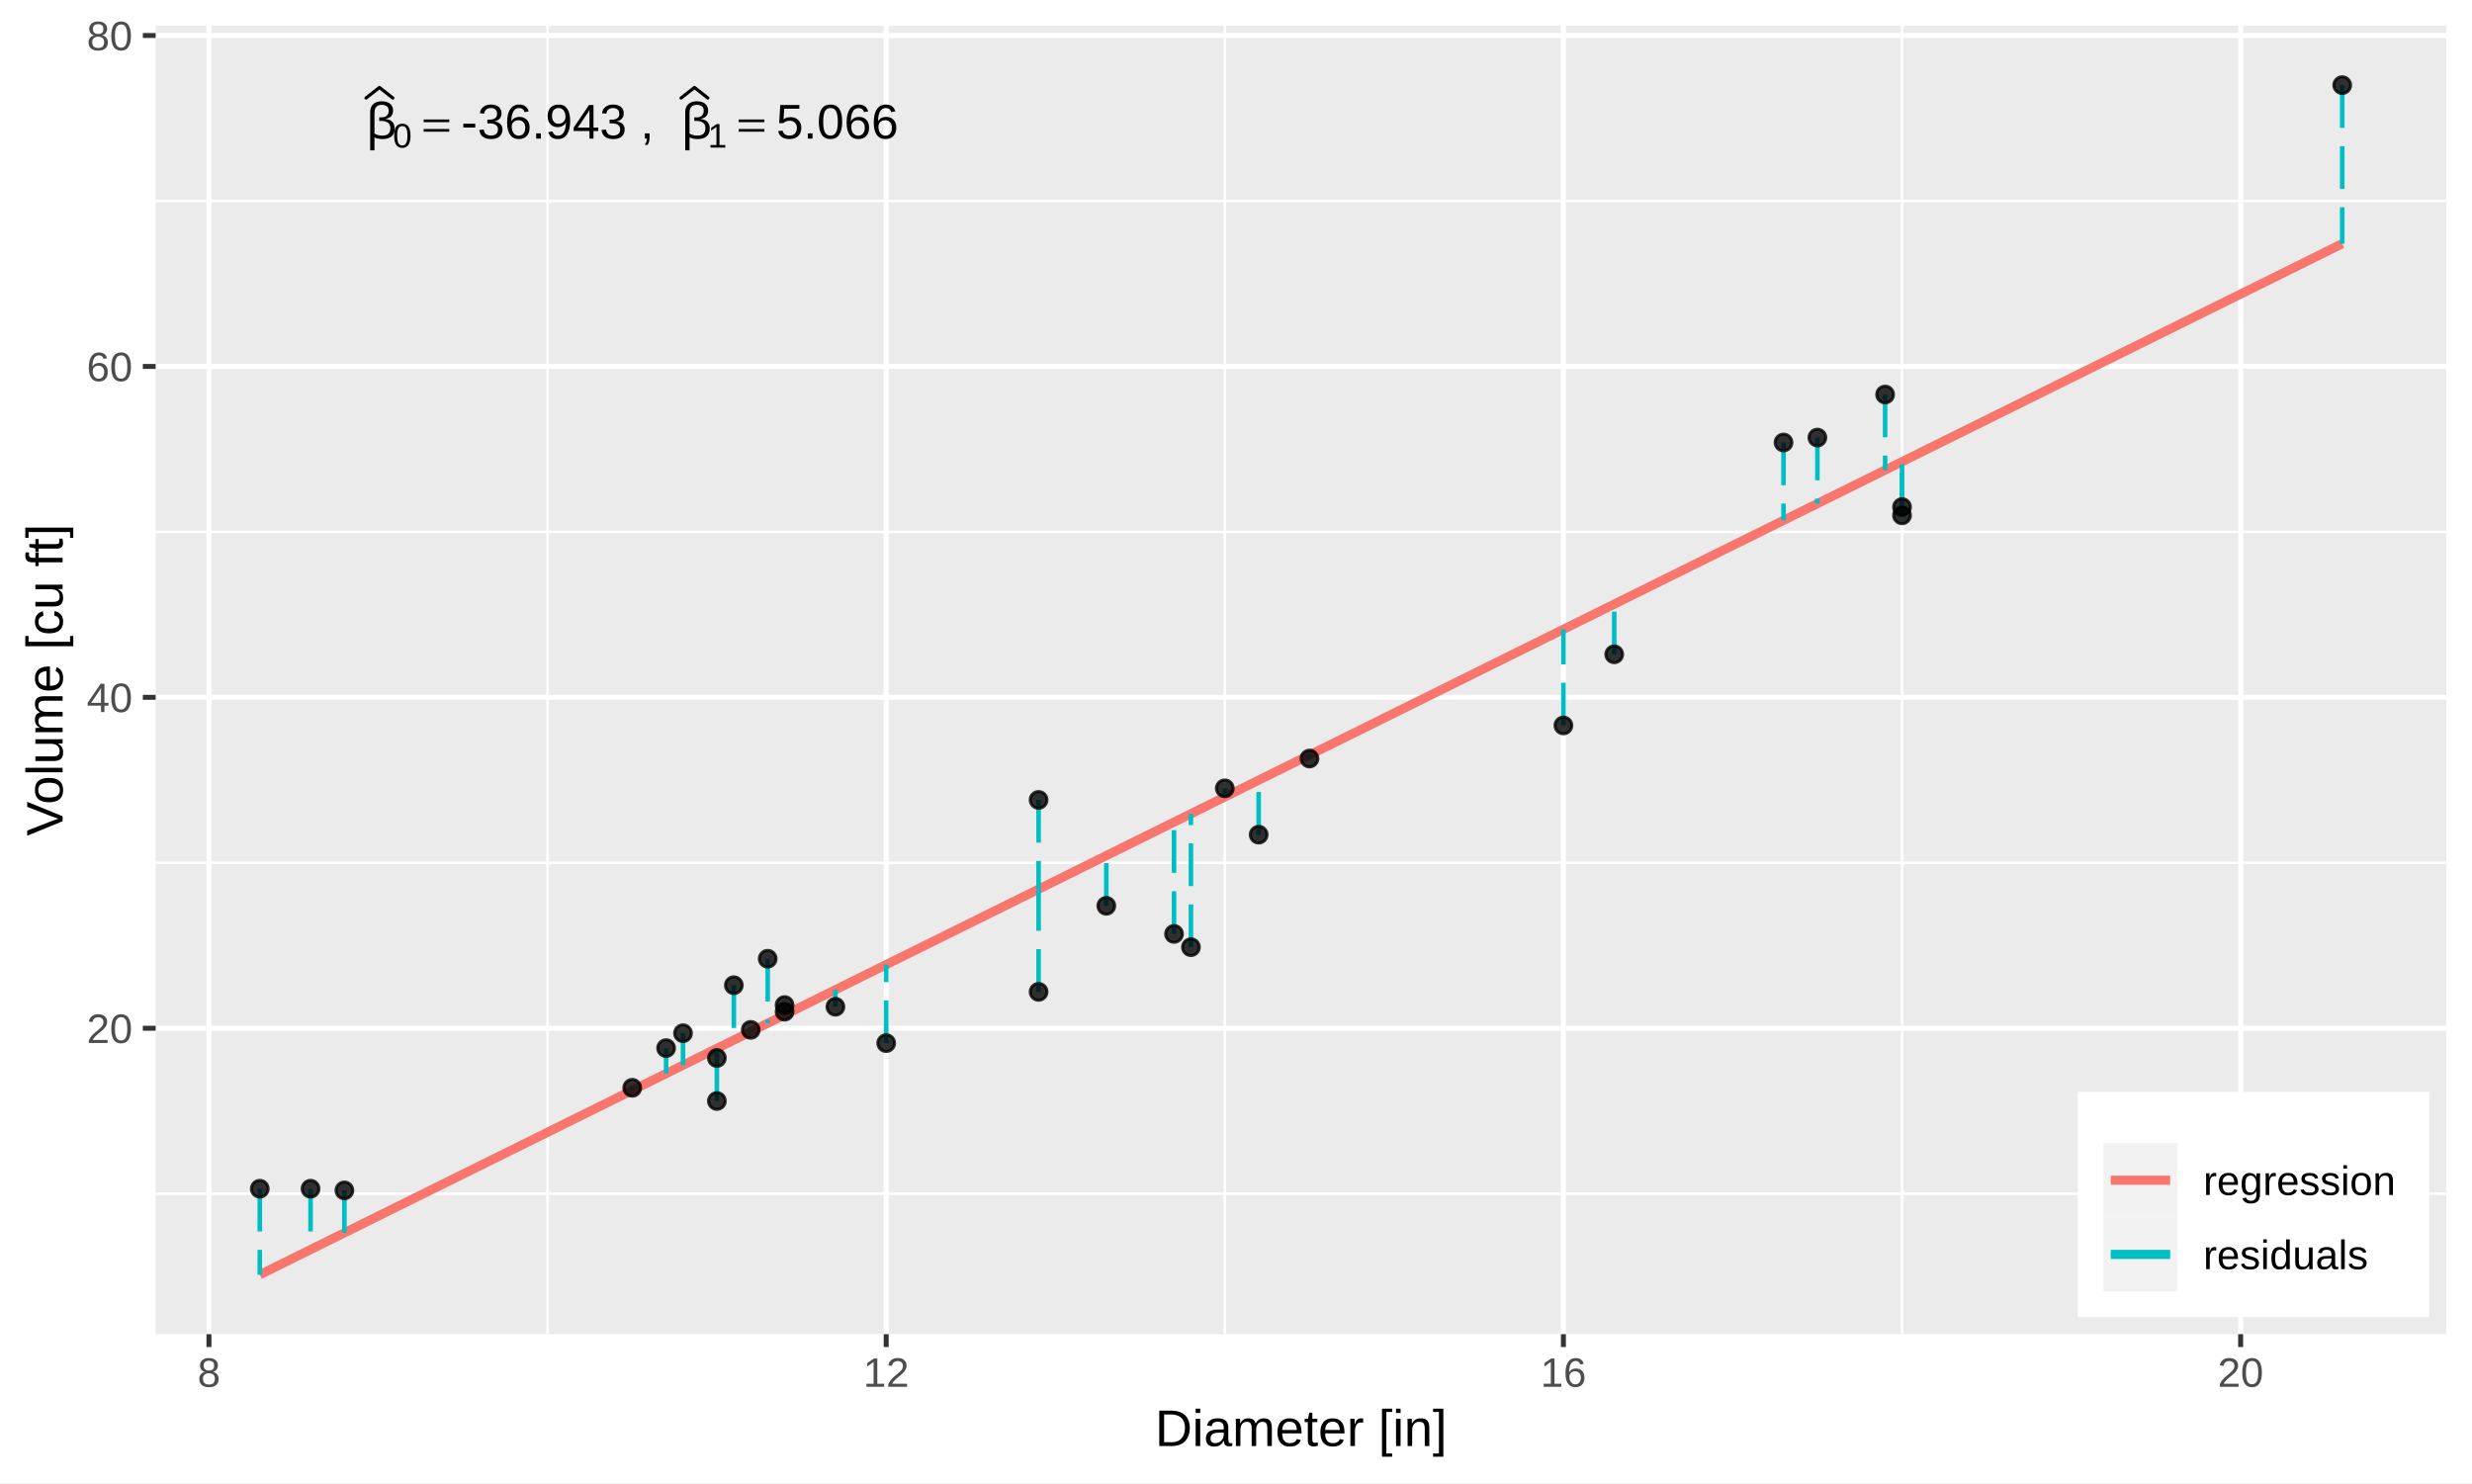
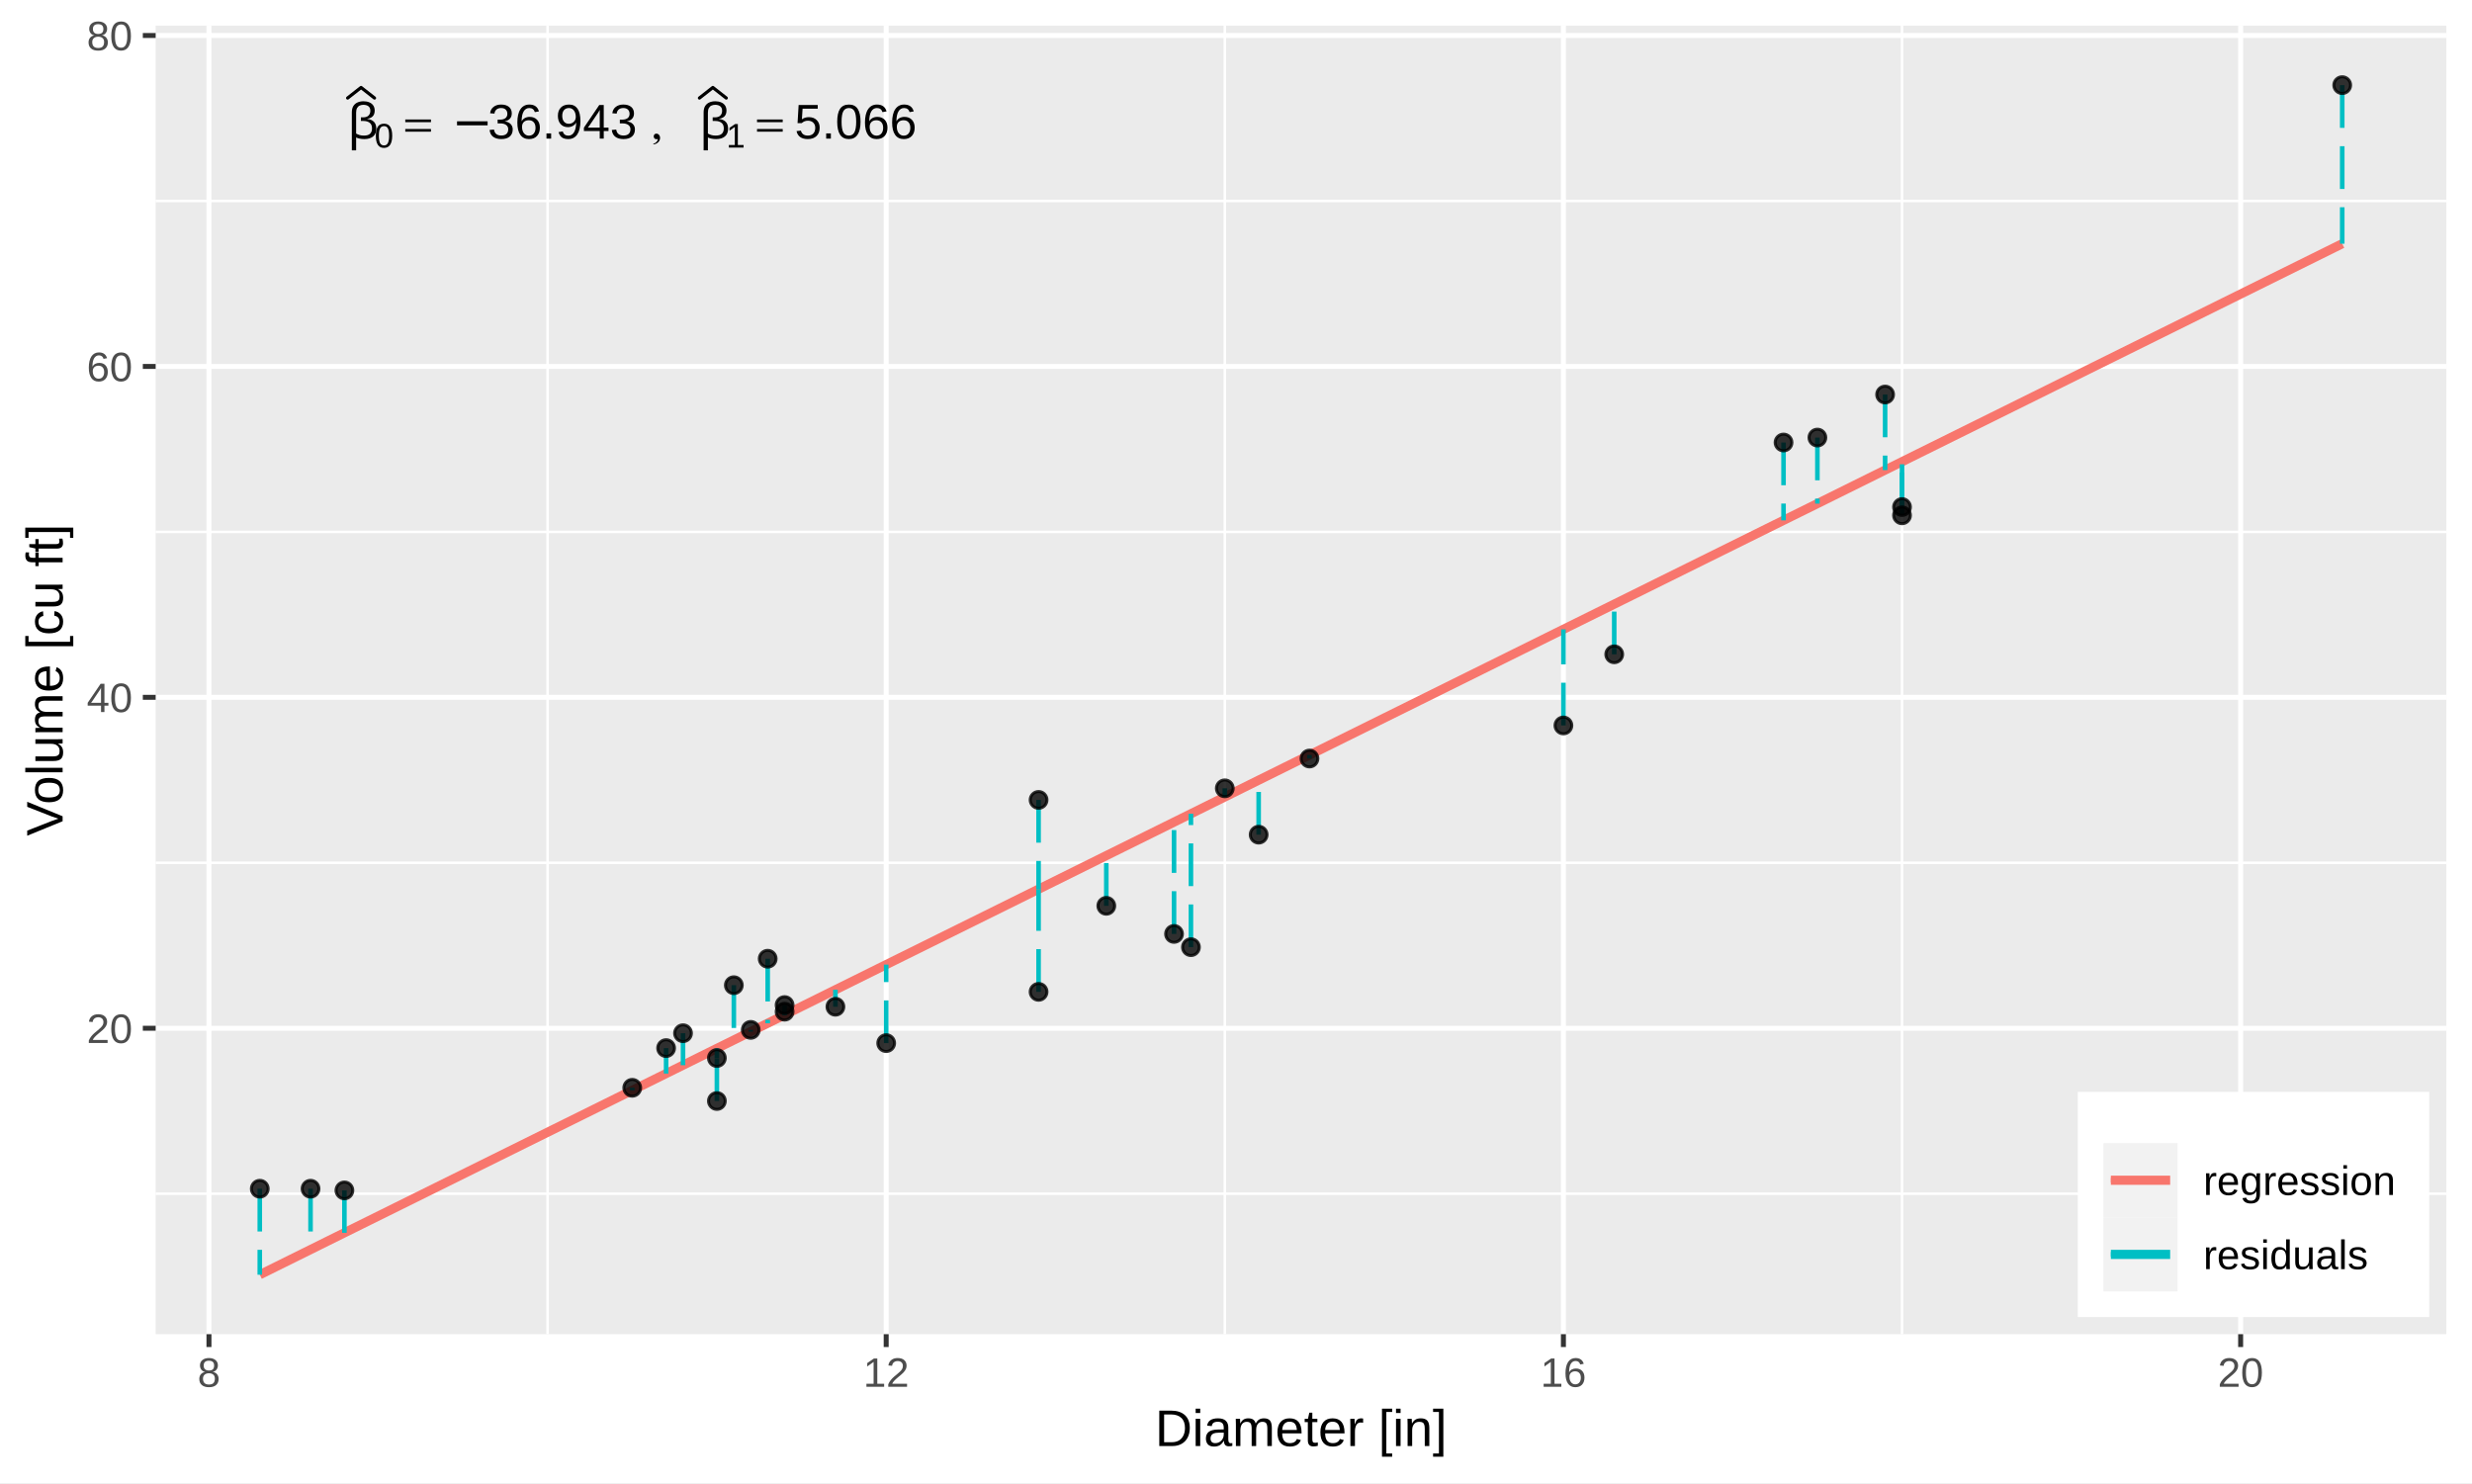
<svg xmlns="http://www.w3.org/2000/svg" class="svglite" width="576.00pt" height="345.60pt" viewBox="0 0 576.00 345.60">
  <defs>
    <style type="text/css">
    .svglite line, .svglite polyline, .svglite polygon, .svglite path, .svglite rect, .svglite circle {
      fill: none;
      stroke: #000000;
      stroke-linecap: round;
      stroke-linejoin: round;
      stroke-miterlimit: 10.00;
+     }
+     .svglite text {
+       white-space: pre;
    }
  </style>
  </defs>
  <rect width="100%" height="100%" style="stroke: none; fill: #FFFFFF;" />
  <defs>
    <clipPath id="cpMC4wMHw1NzYuMDB8MC4wMHwzNDUuNjA=">
      <rect x="0.00" y="0.00" width="576.00" height="345.60" />
    </clipPath>
  </defs>
  <g clip-path="url(#cpMC4wMHw1NzYuMDB8MC4wMHwzNDUuNjA=)">
    <rect x="0" y="0.00" width="576.00" height="345.60" style="stroke-width: 1.16; stroke: #FFFFFF; fill: #FFFFFF;" />
  </g>
  <defs>
    <clipPath id="cpMzYuMjd8NTcwLjAyfDUuOTh8MzEwLjky">
      <rect x="36.27" y="5.98" width="533.75" height="304.94" />
    </clipPath>
  </defs>
  <g clip-path="url(#cpMzYuMjd8NTcwLjAyfDUuOTh8MzEwLjky)">
    <rect x="36.27" y="5.98" width="533.75" height="304.94" style="stroke-width: 1.16; stroke: none; fill: #EBEBEB;" />
    <polyline points="36.27,278.18 570.02,278.18 " style="stroke-width: 0.58; stroke: #FFFFFF; stroke-linecap: butt;" />
    <polyline points="36.27,201.06 570.02,201.06 " style="stroke-width: 0.58; stroke: #FFFFFF; stroke-linecap: butt;" />
    <polyline points="36.27,123.95 570.02,123.95 " style="stroke-width: 0.58; stroke: #FFFFFF; stroke-linecap: butt;" />
    <polyline points="36.27,46.83 570.02,46.83 " style="stroke-width: 0.58; stroke: #FFFFFF; stroke-linecap: butt;" />
    <polyline points="127.59,310.92 127.59,5.98 " style="stroke-width: 0.58; stroke: #FFFFFF; stroke-linecap: butt;" />
    <polyline points="285.39,310.92 285.39,5.98 " style="stroke-width: 0.58; stroke: #FFFFFF; stroke-linecap: butt;" />
    <polyline points="443.19,310.92 443.19,5.98 " style="stroke-width: 0.58; stroke: #FFFFFF; stroke-linecap: butt;" />
    <polyline points="36.27,239.62 570.02,239.62 " style="stroke-width: 1.16; stroke: #FFFFFF; stroke-linecap: butt;" />
    <polyline points="36.27,162.50 570.02,162.50 " style="stroke-width: 1.16; stroke: #FFFFFF; stroke-linecap: butt;" />
    <polyline points="36.27,85.39 570.02,85.39 " style="stroke-width: 1.16; stroke: #FFFFFF; stroke-linecap: butt;" />
    <polyline points="36.27,8.27 570.02,8.27 " style="stroke-width: 1.16; stroke: #FFFFFF; stroke-linecap: butt;" />
    <polyline points="48.69,310.92 48.69,5.98 " style="stroke-width: 1.16; stroke: #FFFFFF; stroke-linecap: butt;" />
    <polyline points="206.49,310.92 206.49,5.98 " style="stroke-width: 1.16; stroke: #FFFFFF; stroke-linecap: butt;" />
    <polyline points="364.29,310.92 364.29,5.98 " style="stroke-width: 1.16; stroke: #FFFFFF; stroke-linecap: butt;" />
    <polyline points="522.09,310.92 522.09,5.98 " style="stroke-width: 1.16; stroke: #FFFFFF; stroke-linecap: butt;" />
    <polyline points="60.53,297.06 72.36,291.20 80.25,287.29 147.32,254.09 155.21,250.18 159.15,248.23 167.04,244.32 167.04,244.32 170.99,242.37 174.93,240.41 178.88,238.46 182.82,236.51 182.82,236.51 194.66,230.65 206.49,224.79 242.00,207.21 242.00,207.21 257.78,199.39 273.56,191.58 277.50,189.63 285.39,185.72 293.28,181.81 305.12,175.95 364.29,146.65 376.13,140.79 415.58,121.26 423.47,117.36 439.25,109.54 443.19,107.59 443.19,107.59 545.76,56.80 " style="stroke-width: 2.13; stroke: #F8766D; stroke-linecap: butt;" />
    <line x1="60.53" y1="277.02" x2="60.53" y2="297.06" style="stroke-width: 1.07; stroke: #00BFC4; stroke-dasharray: 9.96,4.27; stroke-linecap: butt;" />
    <line x1="72.36" y1="277.02" x2="72.36" y2="291.20" style="stroke-width: 1.07; stroke: #00BFC4; stroke-dasharray: 9.96,4.27; stroke-linecap: butt;" />
    <line x1="80.25" y1="277.41" x2="80.25" y2="287.29" style="stroke-width: 1.07; stroke: #00BFC4; stroke-dasharray: 9.96,4.27; stroke-linecap: butt;" />
    <line x1="147.32" y1="253.50" x2="147.32" y2="254.09" style="stroke-width: 1.07; stroke: #00BFC4; stroke-dasharray: 9.96,4.27; stroke-linecap: butt;" />
    <line x1="155.21" y1="244.25" x2="155.21" y2="250.18" style="stroke-width: 1.07; stroke: #00BFC4; stroke-dasharray: 9.96,4.27; stroke-linecap: butt;" />
    <line x1="159.15" y1="240.78" x2="159.15" y2="248.23" style="stroke-width: 1.07; stroke: #00BFC4; stroke-dasharray: 9.96,4.27; stroke-linecap: butt;" />
    <line x1="167.04" y1="256.58" x2="167.04" y2="244.32" style="stroke-width: 1.07; stroke: #00BFC4; stroke-dasharray: 9.96,4.27; stroke-linecap: butt;" />
    <line x1="167.04" y1="246.56" x2="167.04" y2="244.32" style="stroke-width: 1.07; stroke: #00BFC4; stroke-dasharray: 9.96,4.27; stroke-linecap: butt;" />
    <line x1="170.99" y1="229.59" x2="170.99" y2="242.37" style="stroke-width: 1.07; stroke: #00BFC4; stroke-dasharray: 9.96,4.27; stroke-linecap: butt;" />
    <line x1="174.93" y1="240.00" x2="174.93" y2="240.41" style="stroke-width: 1.07; stroke: #00BFC4; stroke-dasharray: 9.96,4.27; stroke-linecap: butt;" />
    <line x1="178.88" y1="223.42" x2="178.88" y2="238.46" style="stroke-width: 1.07; stroke: #00BFC4; stroke-dasharray: 9.96,4.27; stroke-linecap: butt;" />
    <line x1="182.82" y1="235.76" x2="182.82" y2="236.51" style="stroke-width: 1.07; stroke: #00BFC4; stroke-dasharray: 9.96,4.27; stroke-linecap: butt;" />
    <line x1="182.82" y1="234.22" x2="182.82" y2="236.51" style="stroke-width: 1.07; stroke: #00BFC4; stroke-dasharray: 9.96,4.27; stroke-linecap: butt;" />
    <line x1="194.66" y1="234.61" x2="194.66" y2="230.65" style="stroke-width: 1.07; stroke: #00BFC4; stroke-dasharray: 9.96,4.27; stroke-linecap: butt;" />
    <line x1="206.49" y1="243.09" x2="206.49" y2="224.79" style="stroke-width: 1.07; stroke: #00BFC4; stroke-dasharray: 9.96,4.27; stroke-linecap: butt;" />
    <line x1="242.00" y1="231.14" x2="242.00" y2="207.21" style="stroke-width: 1.07; stroke: #00BFC4; stroke-dasharray: 9.96,4.27; stroke-linecap: butt;" />
    <line x1="242.00" y1="186.41" x2="242.00" y2="207.21" style="stroke-width: 1.07; stroke: #00BFC4; stroke-dasharray: 9.96,4.27; stroke-linecap: butt;" />
    <line x1="257.78" y1="211.09" x2="257.78" y2="199.39" style="stroke-width: 1.07; stroke: #00BFC4; stroke-dasharray: 9.96,4.27; stroke-linecap: butt;" />
    <line x1="273.56" y1="217.64" x2="273.56" y2="191.58" style="stroke-width: 1.07; stroke: #00BFC4; stroke-dasharray: 9.96,4.27; stroke-linecap: butt;" />
    <line x1="277.50" y1="220.73" x2="277.50" y2="189.63" style="stroke-width: 1.07; stroke: #00BFC4; stroke-dasharray: 9.96,4.27; stroke-linecap: butt;" />
    <line x1="285.39" y1="183.71" x2="285.39" y2="185.72" style="stroke-width: 1.07; stroke: #00BFC4; stroke-dasharray: 9.96,4.27; stroke-linecap: butt;" />
    <line x1="293.28" y1="194.51" x2="293.28" y2="181.81" style="stroke-width: 1.07; stroke: #00BFC4; stroke-dasharray: 9.96,4.27; stroke-linecap: butt;" />
    <line x1="305.12" y1="176.77" x2="305.12" y2="175.95" style="stroke-width: 1.07; stroke: #00BFC4; stroke-dasharray: 9.96,4.27; stroke-linecap: butt;" />
    <line x1="364.29" y1="169.06" x2="364.29" y2="146.65" style="stroke-width: 1.07; stroke: #00BFC4; stroke-dasharray: 9.96,4.27; stroke-linecap: butt;" />
    <line x1="376.13" y1="152.48" x2="376.13" y2="140.79" style="stroke-width: 1.07; stroke: #00BFC4; stroke-dasharray: 9.96,4.27; stroke-linecap: butt;" />
    <line x1="415.58" y1="103.12" x2="415.58" y2="121.26" style="stroke-width: 1.07; stroke: #00BFC4; stroke-dasharray: 9.96,4.27; stroke-linecap: butt;" />
    <line x1="423.47" y1="101.97" x2="423.47" y2="117.36" style="stroke-width: 1.07; stroke: #00BFC4; stroke-dasharray: 9.96,4.27; stroke-linecap: butt;" />
    <line x1="439.25" y1="91.94" x2="439.25" y2="109.54" style="stroke-width: 1.07; stroke: #00BFC4; stroke-dasharray: 9.96,4.27; stroke-linecap: butt;" />
    <line x1="443.19" y1="118.16" x2="443.19" y2="107.59" style="stroke-width: 1.07; stroke: #00BFC4; stroke-dasharray: 9.96,4.27; stroke-linecap: butt;" />
    <line x1="443.19" y1="120.09" x2="443.19" y2="107.59" style="stroke-width: 1.07; stroke: #00BFC4; stroke-dasharray: 9.96,4.27; stroke-linecap: butt;" />
    <line x1="545.76" y1="19.84" x2="545.76" y2="56.80" style="stroke-width: 1.07; stroke: #00BFC4; stroke-dasharray: 9.96,4.27; stroke-linecap: butt;" />
    <circle cx="60.53" cy="277.02" r="1.95" style="stroke-width: 0.71; stroke: #000000; stroke-opacity: 0.80; fill: #000000; fill-opacity: 0.80;" />
    <circle cx="72.36" cy="277.02" r="1.95" style="stroke-width: 0.71; stroke: #000000; stroke-opacity: 0.80; fill: #000000; fill-opacity: 0.80;" />
    <circle cx="80.25" cy="277.41" r="1.95" style="stroke-width: 0.71; stroke: #000000; stroke-opacity: 0.80; fill: #000000; fill-opacity: 0.80;" />
    <circle cx="147.32" cy="253.50" r="1.95" style="stroke-width: 0.71; stroke: #000000; stroke-opacity: 0.80; fill: #000000; fill-opacity: 0.80;" />
    <circle cx="155.21" cy="244.25" r="1.95" style="stroke-width: 0.71; stroke: #000000; stroke-opacity: 0.80; fill: #000000; fill-opacity: 0.80;" />
    <circle cx="159.15" cy="240.78" r="1.95" style="stroke-width: 0.71; stroke: #000000; stroke-opacity: 0.80; fill: #000000; fill-opacity: 0.80;" />
    <circle cx="167.04" cy="256.58" r="1.95" style="stroke-width: 0.71; stroke: #000000; stroke-opacity: 0.80; fill: #000000; fill-opacity: 0.80;" />
    <circle cx="167.04" cy="246.56" r="1.95" style="stroke-width: 0.71; stroke: #000000; stroke-opacity: 0.80; fill: #000000; fill-opacity: 0.80;" />
    <circle cx="170.99" cy="229.59" r="1.95" style="stroke-width: 0.71; stroke: #000000; stroke-opacity: 0.80; fill: #000000; fill-opacity: 0.80;" />
    <circle cx="174.93" cy="240.00" r="1.95" style="stroke-width: 0.71; stroke: #000000; stroke-opacity: 0.80; fill: #000000; fill-opacity: 0.80;" />
    <circle cx="178.88" cy="223.42" r="1.95" style="stroke-width: 0.71; stroke: #000000; stroke-opacity: 0.80; fill: #000000; fill-opacity: 0.80;" />
    <circle cx="182.82" cy="235.76" r="1.95" style="stroke-width: 0.71; stroke: #000000; stroke-opacity: 0.80; fill: #000000; fill-opacity: 0.80;" />
    <circle cx="182.82" cy="234.22" r="1.95" style="stroke-width: 0.71; stroke: #000000; stroke-opacity: 0.80; fill: #000000; fill-opacity: 0.80;" />
    <circle cx="194.66" cy="234.61" r="1.95" style="stroke-width: 0.71; stroke: #000000; stroke-opacity: 0.80; fill: #000000; fill-opacity: 0.80;" />
    <circle cx="206.49" cy="243.09" r="1.95" style="stroke-width: 0.71; stroke: #000000; stroke-opacity: 0.80; fill: #000000; fill-opacity: 0.80;" />
    <circle cx="242.00" cy="231.14" r="1.95" style="stroke-width: 0.71; stroke: #000000; stroke-opacity: 0.80; fill: #000000; fill-opacity: 0.80;" />
    <circle cx="242.00" cy="186.41" r="1.95" style="stroke-width: 0.71; stroke: #000000; stroke-opacity: 0.80; fill: #000000; fill-opacity: 0.80;" />
    <circle cx="257.78" cy="211.09" r="1.95" style="stroke-width: 0.71; stroke: #000000; stroke-opacity: 0.80; fill: #000000; fill-opacity: 0.80;" />
    <circle cx="273.56" cy="217.64" r="1.95" style="stroke-width: 0.71; stroke: #000000; stroke-opacity: 0.80; fill: #000000; fill-opacity: 0.80;" />
    <circle cx="277.50" cy="220.73" r="1.95" style="stroke-width: 0.71; stroke: #000000; stroke-opacity: 0.80; fill: #000000; fill-opacity: 0.80;" />
    <circle cx="285.39" cy="183.71" r="1.95" style="stroke-width: 0.71; stroke: #000000; stroke-opacity: 0.80; fill: #000000; fill-opacity: 0.80;" />
    <circle cx="293.28" cy="194.51" r="1.95" style="stroke-width: 0.71; stroke: #000000; stroke-opacity: 0.80; fill: #000000; fill-opacity: 0.80;" />
    <circle cx="305.12" cy="176.77" r="1.95" style="stroke-width: 0.71; stroke: #000000; stroke-opacity: 0.80; fill: #000000; fill-opacity: 0.80;" />
    <circle cx="364.29" cy="169.06" r="1.95" style="stroke-width: 0.71; stroke: #000000; stroke-opacity: 0.80; fill: #000000; fill-opacity: 0.80;" />
    <circle cx="376.13" cy="152.48" r="1.95" style="stroke-width: 0.71; stroke: #000000; stroke-opacity: 0.80; fill: #000000; fill-opacity: 0.80;" />
    <circle cx="415.58" cy="103.12" r="1.95" style="stroke-width: 0.71; stroke: #000000; stroke-opacity: 0.80; fill: #000000; fill-opacity: 0.80;" />
    <circle cx="423.47" cy="101.97" r="1.95" style="stroke-width: 0.71; stroke: #000000; stroke-opacity: 0.80; fill: #000000; fill-opacity: 0.80;" />
    <circle cx="439.25" cy="91.94" r="1.95" style="stroke-width: 0.71; stroke: #000000; stroke-opacity: 0.80; fill: #000000; fill-opacity: 0.80;" />
    <circle cx="443.19" cy="118.16" r="1.95" style="stroke-width: 0.71; stroke: #000000; stroke-opacity: 0.80; fill: #000000; fill-opacity: 0.80;" />
    <circle cx="443.19" cy="120.09" r="1.95" style="stroke-width: 0.71; stroke: #000000; stroke-opacity: 0.80; fill: #000000; fill-opacity: 0.80;" />
    <circle cx="545.76" cy="19.84" r="1.95" style="stroke-width: 0.71; stroke: #000000; stroke-opacity: 0.80; fill: #000000; fill-opacity: 0.80;" />
-     <text x="85.29" y="32.30" style="font-size: 11.38px; font-family: Symbol;" textLength="6.24px" lengthAdjust="spacingAndGlyphs">β</text>
-     <polyline points="85.29,22.84 88.41,20.39 91.53,22.84 " style="stroke-width: 0.75;" />
-     <text x="91.53" y="34.39" style="font-size: 7.97px; font-family: Arial;" textLength="4.42px" lengthAdjust="spacingAndGlyphs">0</text>
-     <text x="98.59" y="32.30" style="font-size: 11.38px; font-family: Symbol;" textLength="6.24px" lengthAdjust="spacingAndGlyphs">=</text>
-     <text x="107.46" y="32.30" style="font-size: 11.38px; font-family: Arial;" textLength="16.44px" lengthAdjust="spacingAndGlyphs">-36</text>
-     <text x="123.90" y="32.30" style="font-size: 11.38px; font-family: Arial;" textLength="3.16px" lengthAdjust="spacingAndGlyphs">.</text>
-     <text x="127.07" y="32.30" style="font-size: 11.38px; font-family: Arial;" textLength="18.99px" lengthAdjust="spacingAndGlyphs">943</text>
-     <text x="146.05" y="32.30" style="font-size: 11.38px; font-family: Arial;" textLength="3.16px" lengthAdjust="spacingAndGlyphs"> </text>
-     <text x="149.21" y="32.30" style="font-size: 11.38px; font-family: Arial;" textLength="3.16px" lengthAdjust="spacingAndGlyphs">,</text>
-     <text x="158.70" y="32.30" style="font-size: 11.38px; font-family: Symbol;" textLength="6.24px" lengthAdjust="spacingAndGlyphs">β</text>
-     <polyline points="158.70,22.84 161.82,20.39 164.94,22.84 " style="stroke-width: 0.75;" />
-     <text x="164.94" y="34.39" style="font-size: 7.97px; font-family: Arial;" textLength="4.42px" lengthAdjust="spacingAndGlyphs">1</text>
-     <text x="172.00" y="32.30" style="font-size: 11.38px; font-family: Symbol;" textLength="6.24px" lengthAdjust="spacingAndGlyphs">=</text>
-     <text x="180.87" y="32.30" style="font-size: 11.38px; font-family: Arial;" textLength="6.33px" lengthAdjust="spacingAndGlyphs">5</text>
-     <text x="187.20" y="32.30" style="font-size: 11.38px; font-family: Arial;" textLength="3.16px" lengthAdjust="spacingAndGlyphs">.</text>
-     <text x="190.36" y="32.30" style="font-size: 11.38px; font-family: Arial;" textLength="18.99px" lengthAdjust="spacingAndGlyphs">066</text>
+     <text x="81.01" y="32.30" style="font-size: 11.38px; font-family: &quot;Symbol&quot;;" textLength="6.24px" lengthAdjust="spacingAndGlyphs">β</text>
+     <polyline points="81.01,22.84 84.13,20.39 87.26,22.84 " style="stroke-width: 0.75;" />
+     <text x="87.26" y="34.39" style="font-size: 7.97px; font-family: &quot;Arial&quot;;" textLength="4.42px" lengthAdjust="spacingAndGlyphs">0</text>
+     <text x="94.31" y="32.30" style="font-size: 11.38px; font-family: &quot;Symbol&quot;;" textLength="6.24px" lengthAdjust="spacingAndGlyphs">=</text>
+     <text x="105.29" y="32.30" style="font-size: 11.38px; font-family: &quot;Symbol&quot;;" textLength="6.24px" lengthAdjust="spacingAndGlyphs">−</text>
+     <text x="113.64" y="32.30" style="font-size: 11.38px; font-family: &quot;Arial&quot;;" textLength="34.80px" lengthAdjust="spacingAndGlyphs">36.943</text>
+     <text x="151.60" y="32.30" style="font-size: 11.38px; font-family: &quot;Symbol&quot;;" textLength="2.84px" lengthAdjust="spacingAndGlyphs">,</text>
+     <text x="154.45" y="32.30" style="font-size: 11.38px; font-family: &quot;Symbol&quot;;" textLength="2.84px" lengthAdjust="spacingAndGlyphs"> </text>
+     <text x="157.29" y="32.30" style="font-size: 11.38px; font-family: &quot;Symbol&quot;;" textLength="2.84px" lengthAdjust="spacingAndGlyphs"> </text>
+     <text x="160.13" y="32.30" style="font-size: 11.38px; font-family: &quot;Symbol&quot;;" textLength="2.84px" lengthAdjust="spacingAndGlyphs"> </text>
+     <text x="162.98" y="32.30" style="font-size: 11.38px; font-family: &quot;Symbol&quot;;" textLength="6.24px" lengthAdjust="spacingAndGlyphs">β</text>
+     <polyline points="162.98,22.84 166.10,20.39 169.22,22.84 " style="stroke-width: 0.75;" />
+     <text x="169.22" y="34.39" style="font-size: 7.97px; font-family: &quot;Arial&quot;;" textLength="4.42px" lengthAdjust="spacingAndGlyphs">1</text>
+     <text x="176.27" y="32.30" style="font-size: 11.38px; font-family: &quot;Symbol&quot;;" textLength="6.24px" lengthAdjust="spacingAndGlyphs">=</text>
+     <text x="185.15" y="32.30" style="font-size: 11.38px; font-family: &quot;Arial&quot;;" textLength="28.48px" lengthAdjust="spacingAndGlyphs">5.066</text>
  </g>
  <g clip-path="url(#cpMC4wMHw1NzYuMDB8MC4wMHwzNDUuNjA=)">
-     <text x="30.89" y="243.06" text-anchor="end" style="font-size: 9.60px; fill: #4D4D4D; font-family: Arial;" textLength="10.67px" lengthAdjust="spacingAndGlyphs">20</text>
-     <text x="30.89" y="165.94" text-anchor="end" style="font-size: 9.60px; fill: #4D4D4D; font-family: Arial;" textLength="10.67px" lengthAdjust="spacingAndGlyphs">40</text>
-     <text x="30.89" y="88.83" text-anchor="end" style="font-size: 9.60px; fill: #4D4D4D; font-family: Arial;" textLength="10.67px" lengthAdjust="spacingAndGlyphs">60</text>
-     <text x="30.89" y="11.71" text-anchor="end" style="font-size: 9.60px; fill: #4D4D4D; font-family: Arial;" textLength="10.67px" lengthAdjust="spacingAndGlyphs">80</text>
+     <text x="30.89" y="243.06" text-anchor="end" style="font-size: 9.60px;fill: #4D4D4D; font-family: &quot;Arial&quot;;" textLength="10.67px" lengthAdjust="spacingAndGlyphs">20</text>
+     <text x="30.89" y="165.94" text-anchor="end" style="font-size: 9.60px;fill: #4D4D4D; font-family: &quot;Arial&quot;;" textLength="10.67px" lengthAdjust="spacingAndGlyphs">40</text>
+     <text x="30.89" y="88.83" text-anchor="end" style="font-size: 9.60px;fill: #4D4D4D; font-family: &quot;Arial&quot;;" textLength="10.67px" lengthAdjust="spacingAndGlyphs">60</text>
+     <text x="30.89" y="11.71" text-anchor="end" style="font-size: 9.60px;fill: #4D4D4D; font-family: &quot;Arial&quot;;" textLength="10.67px" lengthAdjust="spacingAndGlyphs">80</text>
    <polyline points="33.28,239.62 36.27,239.62 " style="stroke-width: 1.16; stroke: #333333; stroke-linecap: butt;" />
    <polyline points="33.28,162.50 36.27,162.50 " style="stroke-width: 1.16; stroke: #333333; stroke-linecap: butt;" />
    <polyline points="33.28,85.39 36.27,85.39 " style="stroke-width: 1.16; stroke: #333333; stroke-linecap: butt;" />
    <polyline points="33.28,8.27 36.27,8.27 " style="stroke-width: 1.16; stroke: #333333; stroke-linecap: butt;" />
    <polyline points="48.69,313.91 48.69,310.92 " style="stroke-width: 1.16; stroke: #333333; stroke-linecap: butt;" />
    <polyline points="206.49,313.91 206.49,310.92 " style="stroke-width: 1.16; stroke: #333333; stroke-linecap: butt;" />
    <polyline points="364.29,313.91 364.29,310.92 " style="stroke-width: 1.16; stroke: #333333; stroke-linecap: butt;" />
    <polyline points="522.09,313.91 522.09,310.92 " style="stroke-width: 1.16; stroke: #333333; stroke-linecap: butt;" />
-     <text x="48.69" y="323.18" text-anchor="middle" style="font-size: 9.60px; fill: #4D4D4D; font-family: Arial;" textLength="5.34px" lengthAdjust="spacingAndGlyphs">8</text>
-     <text x="206.49" y="323.18" text-anchor="middle" style="font-size: 9.60px; fill: #4D4D4D; font-family: Arial;" textLength="10.67px" lengthAdjust="spacingAndGlyphs">12</text>
-     <text x="364.29" y="323.18" text-anchor="middle" style="font-size: 9.60px; fill: #4D4D4D; font-family: Arial;" textLength="10.67px" lengthAdjust="spacingAndGlyphs">16</text>
-     <text x="522.09" y="323.18" text-anchor="middle" style="font-size: 9.60px; fill: #4D4D4D; font-family: Arial;" textLength="10.67px" lengthAdjust="spacingAndGlyphs">20</text>
-     <text x="303.15" y="336.98" text-anchor="middle" style="font-size: 12.00px; font-family: Arial;" textLength="68.02px" lengthAdjust="spacingAndGlyphs">Diameter [in]</text>
-     <text transform="translate(14.59,158.45) rotate(-90)" text-anchor="middle" style="font-size: 12.00px; font-family: Arial;" textLength="73.36px" lengthAdjust="spacingAndGlyphs">Volume [cu ft]</text>
+     <text x="48.69" y="323.18" text-anchor="middle" style="font-size: 9.60px;fill: #4D4D4D; font-family: &quot;Arial&quot;;" textLength="5.34px" lengthAdjust="spacingAndGlyphs">8</text>
+     <text x="206.49" y="323.18" text-anchor="middle" style="font-size: 9.60px;fill: #4D4D4D; font-family: &quot;Arial&quot;;" textLength="10.67px" lengthAdjust="spacingAndGlyphs">12</text>
+     <text x="364.29" y="323.18" text-anchor="middle" style="font-size: 9.60px;fill: #4D4D4D; font-family: &quot;Arial&quot;;" textLength="10.67px" lengthAdjust="spacingAndGlyphs">16</text>
+     <text x="522.09" y="323.18" text-anchor="middle" style="font-size: 9.60px;fill: #4D4D4D; font-family: &quot;Arial&quot;;" textLength="10.67px" lengthAdjust="spacingAndGlyphs">20</text>
+     <text x="303.15" y="336.98" text-anchor="middle" style="font-size: 12.00px; font-family: &quot;Arial&quot;;" textLength="68.02px" lengthAdjust="spacingAndGlyphs">Diameter [in]</text>
+     <text transform="translate(14.59,158.45) rotate(-90)" text-anchor="middle" style="font-size: 12.00px; font-family: &quot;Arial&quot;;" textLength="73.36px" lengthAdjust="spacingAndGlyphs">Volume [cu ft]</text>
    <rect x="484.14" y="254.44" width="81.89" height="52.49" style="stroke-width: 1.16; stroke: none; fill: #FFFFFF;" />
    <rect x="490.12" y="266.40" width="17.28" height="17.28" style="stroke-width: 1.16; stroke: none; fill: #F2F2F2;" />
    <line x1="491.85" y1="275.04" x2="505.67" y2="275.04" style="stroke-width: 2.13; stroke: #F8766D; stroke-linecap: butt;" />
    <line x1="491.85" y1="275.04" x2="505.67" y2="275.04" style="stroke-width: 1.07; stroke: #F8766D; stroke-dasharray: 9.96,4.27; stroke-linecap: butt;" />
    <rect x="490.12" y="283.68" width="17.28" height="17.28" style="stroke-width: 1.16; stroke: none; fill: #F2F2F2;" />
    <line x1="491.85" y1="292.32" x2="505.67" y2="292.32" style="stroke-width: 2.13; stroke: #00BFC4; stroke-linecap: butt;" />
    <line x1="491.85" y1="292.32" x2="505.67" y2="292.32" style="stroke-width: 1.07; stroke: #00BFC4; stroke-dasharray: 9.96,4.27; stroke-linecap: butt;" />
-     <text x="513.38" y="278.48" style="font-size: 9.60px; font-family: Arial;" textLength="44.79px" lengthAdjust="spacingAndGlyphs">regression</text>
-     <text x="513.38" y="295.76" style="font-size: 9.60px; font-family: Arial;" textLength="38.39px" lengthAdjust="spacingAndGlyphs">residuals</text>
+     <text x="513.38" y="278.48" style="font-size: 9.60px; font-family: &quot;Arial&quot;;" textLength="44.79px" lengthAdjust="spacingAndGlyphs">regression</text>
+     <text x="513.38" y="295.76" style="font-size: 9.60px; font-family: &quot;Arial&quot;;" textLength="38.39px" lengthAdjust="spacingAndGlyphs">residuals</text>
  </g>
</svg>
